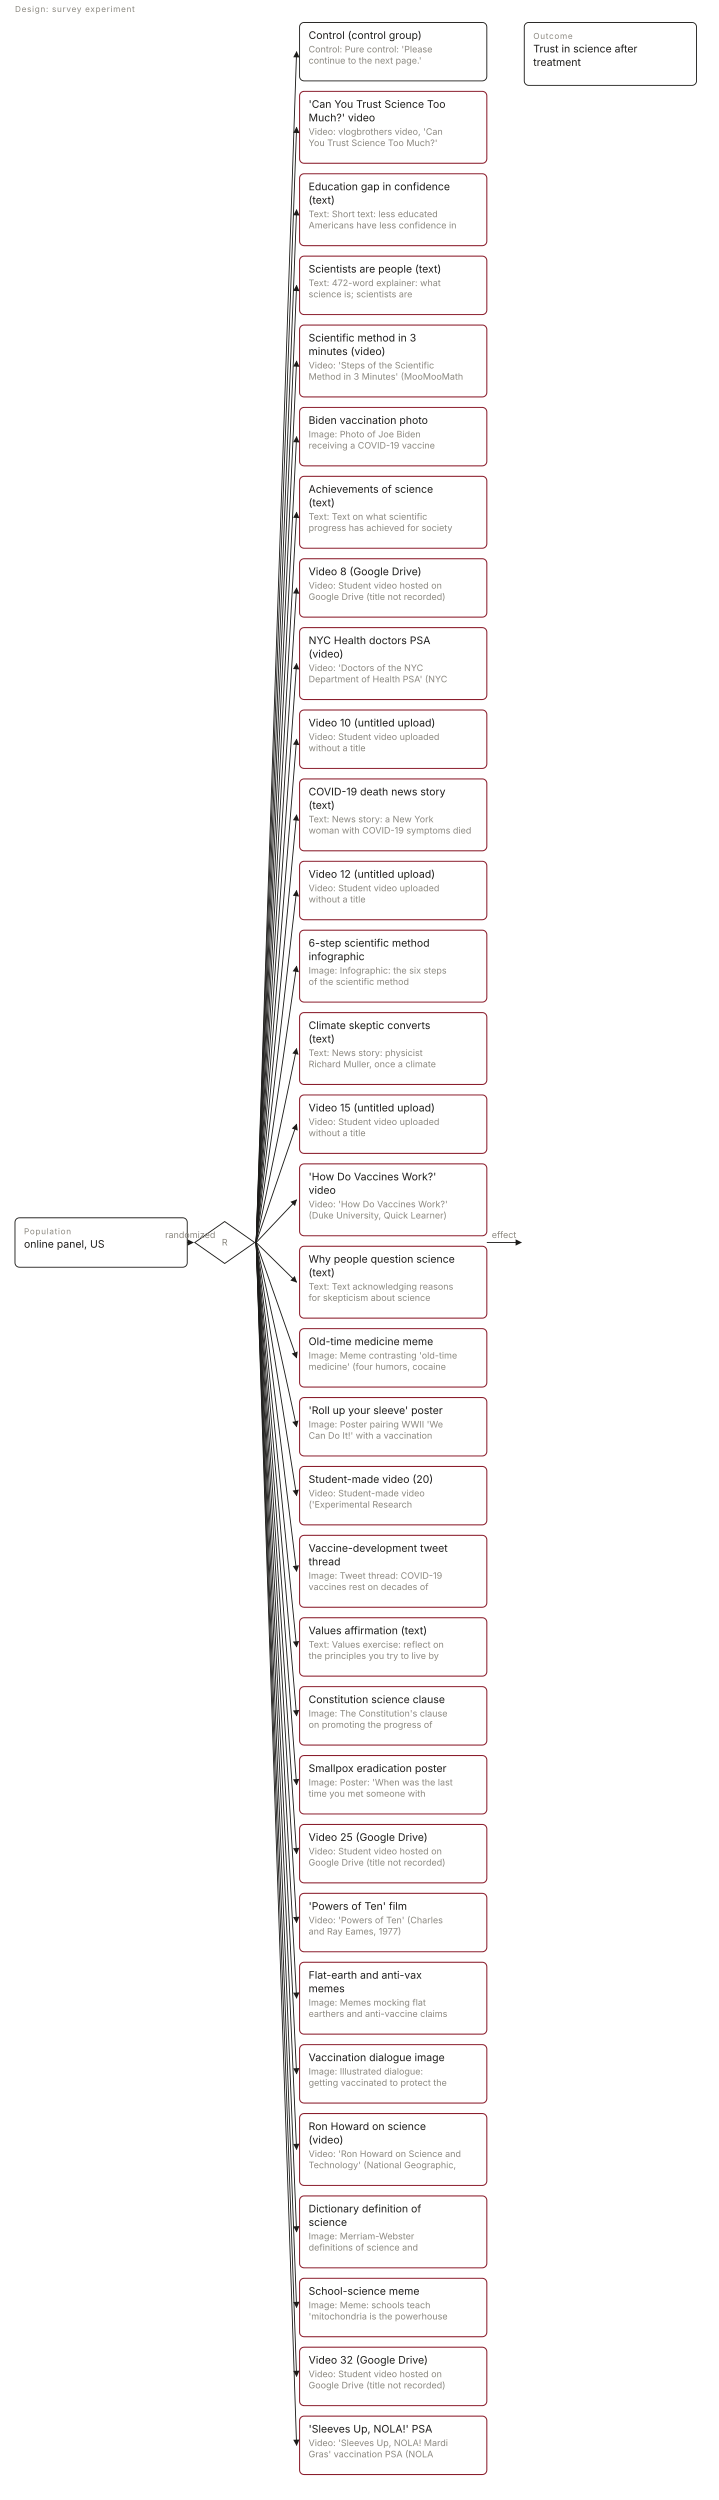
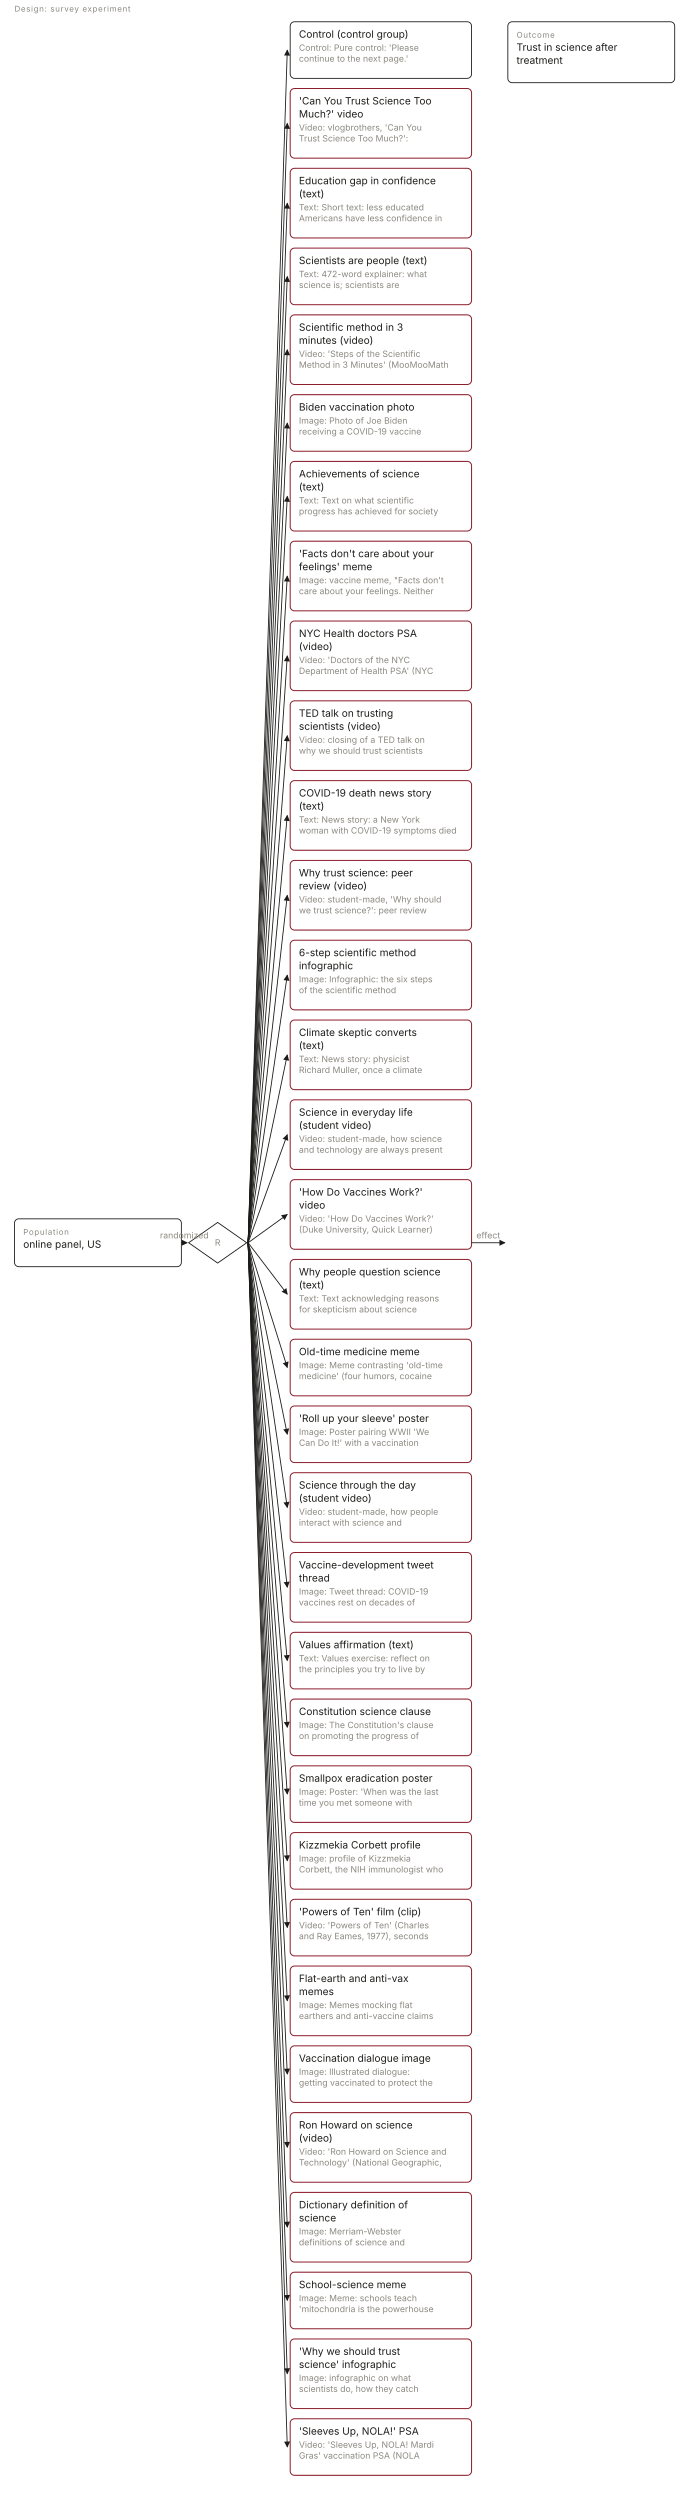
- <svg xmlns="http://www.w3.org/2000/svg" viewBox="0 0 960 3338" width="100%" role="img" aria-labelledby="fd-title fd-desc">
+ <svg xmlns="http://www.w3.org/2000/svg" viewBox="0 0 960 3446" width="100%" role="img" aria-labelledby="fd-title fd-desc">
  <style>
:root{--fd-ink:#1c1b19;--fd-muted:#8a877f;--fd-rule:#d9d5cc;--fd-accent:#8b1e2d;--fd-bg:#ffffff}
@media (prefers-color-scheme: dark){:root{--fd-ink:#ecebe6;--fd-muted:#b4b1a9;--fd-rule:#4a4a52;--fd-accent:#e08a96;--fd-bg:#1d1d23}}
.box{fill:var(--fd-bg,#fff);stroke:var(--fd-ink,#1c1b19);stroke-width:1.2}
.arm{fill:var(--fd-bg,#fff);stroke:var(--fd-accent,#8b1e2d);stroke-width:1.4}
.soft{fill:var(--fd-bg,#fff);stroke:var(--fd-rule,#d9d5cc);stroke-width:1.2}
text{font-family:Inter,Helvetica,Arial,sans-serif;fill:var(--fd-ink,#1c1b19);font-size:14px}
.cap{font-size:12px;fill:var(--fd-muted,#8a877f)}
.kicker{font-size:11px;letter-spacing:.08em;fill:var(--fd-muted,#8a877f);text-transform:uppercase}
.edge{stroke:var(--fd-ink,#1c1b19);stroke-width:1.2;fill:none;marker-end:url(#fd-arrow)}
.assoc{stroke-dasharray:5 4}
#fd-arrow path{fill:var(--fd-ink,#1c1b19)}
</style>
  <defs>
    <marker id="fd-arrow" viewBox="0 0 10 10" refX="9" refY="5" markerWidth="7" markerHeight="7" orient="auto-start-reverse">
      <path d="M0,0 L10,5 L0,10 z" />
    </marker>
  </defs>
  <text class="kicker" x="20" y="16">Design: survey experiment</text>
  <g>
-     <rect class="box" x="20" y="1626.0" width="230" height="66" rx="6" />
-     <text class="kicker" x="32" y="1648.0">Population</text>
-     <text x="32" y="1666.0">online panel, US</text>
-   </g>
-   <polygon class="box" points="300,1631.0 340,1659.0 300,1687.0 260,1659.0" />
-   <text class="cap" x="300" y="1663.0" text-anchor="middle">R</text>
-   <path class="edge" d="M250,1659.0 L258,1659.0" />
-   <text class="cap" x="254.0" y="1653.0" text-anchor="middle">randomized</text>
+     <rect class="box" x="20" y="1680.0" width="230" height="66" rx="6" />
+     <text class="kicker" x="32" y="1702.0">Population</text>
+     <text x="32" y="1720.0">online panel, US</text>
+   </g>
+   <polygon class="box" points="300,1685.0 340,1713.0 300,1741.0 260,1713.0" />
+   <text class="cap" x="300" y="1717.0" text-anchor="middle">R</text>
+   <path class="edge" d="M250,1713.0 L258,1713.0" />
+   <text class="cap" x="254.0" y="1707.0" text-anchor="middle">randomized</text>
  <g id="arm-A1" data-text="Control: Pure control: 'Please continue to the next page.'">
    <rect class="box" x="400" y="30" width="250" height="78" rx="6" />
    <text x="412" y="52">Control (control group)</text>
    <text class="cap" x="412" y="70">Control: Pure control: 'Please</text>
    <text class="cap" x="412" y="85">continue to the next page.'</text>
  </g>
-   <path class="edge" d="M342,1659.0 L396,69.0" />
-   <g id="arm-A2" data-text="Video: vlogbrothers video, 'Can You Trust Science Too Much?'">
+   <path class="edge" d="M342,1713.0 L396,69.0" />
+   <g id="arm-A2" data-text="Video: vlogbrothers, 'Can You Trust Science Too Much?': discusses the limits of science but concludes it is the best method we have">
    <rect class="arm" x="400" y="122" width="250" height="96" rx="6" />
    <text x="412" y="144">'Can You Trust Science Too</text>
    <text x="412" y="162">Much?' video</text>
-     <text class="cap" x="412" y="180">Video: vlogbrothers video, 'Can</text>
-     <text class="cap" x="412" y="195">You Trust Science Too Much?'</text>
-   </g>
-   <path class="edge" d="M342,1659.0 L396,170.0" />
+     <text class="cap" x="412" y="180">Video: vlogbrothers, 'Can You</text>
+     <text class="cap" x="412" y="195">Trust Science Too Much?':</text>
+   </g>
+   <path class="edge" d="M342,1713.0 L396,170.0" />
  <g id="arm-A3" data-text="Text: Short text: less educated Americans have less confidence in science (Pew Research Center)">
    <rect class="arm" x="400" y="232" width="250" height="96" rx="6" />
    <text x="412" y="254">Education gap in confidence</text>
    <text x="412" y="272">(text)</text>
    <text class="cap" x="412" y="290">Text: Short text: less educated</text>
    <text class="cap" x="412" y="305">Americans have less confidence in</text>
  </g>
-   <path class="edge" d="M342,1659.0 L396,280.0" />
+   <path class="edge" d="M342,1713.0 L396,280.0" />
  <g id="arm-A4" data-text="Text: 472-word explainer: what science is; scientists are fallible people who use observation and experiment">
    <rect class="arm" x="400" y="342" width="250" height="78" rx="6" />
    <text x="412" y="364">Scientists are people (text)</text>
    <text class="cap" x="412" y="382">Text: 472-word explainer: what</text>
    <text class="cap" x="412" y="397">science is; scientists are</text>
  </g>
-   <path class="edge" d="M342,1659.0 L396,381.0" />
+   <path class="edge" d="M342,1713.0 L396,381.0" />
  <g id="arm-A5" data-text="Video: 'Steps of the Scientific Method in 3 Minutes' (MooMooMath and Science)">
    <rect class="arm" x="400" y="434" width="250" height="96" rx="6" />
    <text x="412" y="456">Scientific method in 3</text>
    <text x="412" y="474">minutes (video)</text>
    <text class="cap" x="412" y="492">Video: 'Steps of the Scientific</text>
    <text class="cap" x="412" y="507">Method in 3 Minutes' (MooMooMath</text>
  </g>
-   <path class="edge" d="M342,1659.0 L396,482.0" />
+   <path class="edge" d="M342,1713.0 L396,482.0" />
  <g id="arm-A6" data-text="Image: Photo of Joe Biden receiving a COVID-19 vaccine">
    <rect class="arm" x="400" y="544" width="250" height="78" rx="6" />
    <text x="412" y="566">Biden vaccination photo</text>
    <text class="cap" x="412" y="584">Image: Photo of Joe Biden</text>
    <text class="cap" x="412" y="599">receiving a COVID-19 vaccine</text>
  </g>
-   <path class="edge" d="M342,1659.0 L396,583.0" />
+   <path class="edge" d="M342,1713.0 L396,583.0" />
  <g id="arm-A7" data-text="Text: Text on what scientific progress has achieved for society">
    <rect class="arm" x="400" y="636" width="250" height="96" rx="6" />
    <text x="412" y="658">Achievements of science</text>
    <text x="412" y="676">(text)</text>
    <text class="cap" x="412" y="694">Text: Text on what scientific</text>
    <text class="cap" x="412" y="709">progress has achieved for society</text>
  </g>
-   <path class="edge" d="M342,1659.0 L396,684.0" />
-   <g id="arm-A8" data-text="Video: Student video hosted on Google Drive (title not recorded)">
-     <rect class="arm" x="400" y="746" width="250" height="78" rx="6" />
-     <text x="412" y="768">Video 8 (Google Drive)</text>
-     <text class="cap" x="412" y="786">Video: Student video hosted on</text>
-     <text class="cap" x="412" y="801">Google Drive (title not recorded)</text>
-   </g>
-   <path class="edge" d="M342,1659.0 L396,785.0" />
+   <path class="edge" d="M342,1713.0 L396,684.0" />
+   <g id="arm-A8" data-text="Image: vaccine meme, &quot;Facts don't care about your feelings. Neither does death&quot; (50 million lives saved by vaccines)">
+     <rect class="arm" x="400" y="746" width="250" height="96" rx="6" />
+     <text x="412" y="768">'Facts don't care about your</text>
+     <text x="412" y="786">feelings' meme</text>
+     <text class="cap" x="412" y="804">Image: vaccine meme, "Facts don't</text>
+     <text class="cap" x="412" y="819">care about your feelings. Neither</text>
+   </g>
+   <path class="edge" d="M342,1713.0 L396,794.0" />
  <g id="arm-A9" data-text="Video: 'Doctors of the NYC Department of Health PSA' (NYC Health)">
-     <rect class="arm" x="400" y="838" width="250" height="96" rx="6" />
-     <text x="412" y="860">NYC Health doctors PSA</text>
-     <text x="412" y="878">(video)</text>
-     <text class="cap" x="412" y="896">Video: 'Doctors of the NYC</text>
-     <text class="cap" x="412" y="911">Department of Health PSA' (NYC</text>
-   </g>
-   <path class="edge" d="M342,1659.0 L396,886.0" />
-   <g id="arm-A10" data-text="Video: Student video uploaded without a title">
-     <rect class="arm" x="400" y="948" width="250" height="78" rx="6" />
-     <text x="412" y="970">Video 10 (untitled upload)</text>
-     <text class="cap" x="412" y="988">Video: Student video uploaded</text>
-     <text class="cap" x="412" y="1003">without a title</text>
-   </g>
-   <path class="edge" d="M342,1659.0 L396,987.0" />
+     <rect class="arm" x="400" y="856" width="250" height="96" rx="6" />
+     <text x="412" y="878">NYC Health doctors PSA</text>
+     <text x="412" y="896">(video)</text>
+     <text class="cap" x="412" y="914">Video: 'Doctors of the NYC</text>
+     <text class="cap" x="412" y="929">Department of Health PSA' (NYC</text>
+   </g>
+   <path class="edge" d="M342,1713.0 L396,904.0" />
+   <g id="arm-A10" data-text="Video: closing of a TED talk on why we should trust scientists (car-reliability analogy; matches Naomi Oreskes, 'Why we should trust scientists', 2014)">
+     <rect class="arm" x="400" y="966" width="250" height="96" rx="6" />
+     <text x="412" y="988">TED talk on trusting</text>
+     <text x="412" y="1006">scientists (video)</text>
+     <text class="cap" x="412" y="1024">Video: closing of a TED talk on</text>
+     <text class="cap" x="412" y="1039">why we should trust scientists</text>
+   </g>
+   <path class="edge" d="M342,1713.0 L396,1014.0" />
  <g id="arm-A11" data-text="Text: News story: a New York woman with COVID-19 symptoms died after an untested drug cocktail">
-     <rect class="arm" x="400" y="1040" width="250" height="96" rx="6" />
-     <text x="412" y="1062">COVID-19 death news story</text>
-     <text x="412" y="1080">(text)</text>
-     <text class="cap" x="412" y="1098">Text: News story: a New York</text>
-     <text class="cap" x="412" y="1113">woman with COVID-19 symptoms died</text>
-   </g>
-   <path class="edge" d="M342,1659.0 L396,1088.0" />
-   <g id="arm-A12" data-text="Video: Student video uploaded without a title">
-     <rect class="arm" x="400" y="1150" width="250" height="78" rx="6" />
-     <text x="412" y="1172">Video 12 (untitled upload)</text>
-     <text class="cap" x="412" y="1190">Video: Student video uploaded</text>
-     <text class="cap" x="412" y="1205">without a title</text>
-   </g>
-   <path class="edge" d="M342,1659.0 L396,1189.0" />
+     <rect class="arm" x="400" y="1076" width="250" height="96" rx="6" />
+     <text x="412" y="1098">COVID-19 death news story</text>
+     <text x="412" y="1116">(text)</text>
+     <text class="cap" x="412" y="1134">Text: News story: a New York</text>
+     <text class="cap" x="412" y="1149">woman with COVID-19 symptoms died</text>
+   </g>
+   <path class="edge" d="M342,1713.0 L396,1124.0" />
+   <g id="arm-A12" data-text="Video: student-made, 'Why should we trust science?': peer review and expert credentials, over a PubMed screen recording">
+     <rect class="arm" x="400" y="1186" width="250" height="96" rx="6" />
+     <text x="412" y="1208">Why trust science: peer</text>
+     <text x="412" y="1226">review (video)</text>
+     <text class="cap" x="412" y="1244">Video: student-made, 'Why should</text>
+     <text class="cap" x="412" y="1259">we trust science?': peer review</text>
+   </g>
+   <path class="edge" d="M342,1713.0 L396,1234.0" />
  <g id="arm-A13" data-text="Image: Infographic: the six steps of the scientific method">
-     <rect class="arm" x="400" y="1242" width="250" height="96" rx="6" />
-     <text x="412" y="1264">6-step scientific method</text>
-     <text x="412" y="1282">infographic</text>
-     <text class="cap" x="412" y="1300">Image: Infographic: the six steps</text>
-     <text class="cap" x="412" y="1315">of the scientific method</text>
-   </g>
-   <path class="edge" d="M342,1659.0 L396,1290.0" />
+     <rect class="arm" x="400" y="1296" width="250" height="96" rx="6" />
+     <text x="412" y="1318">6-step scientific method</text>
+     <text x="412" y="1336">infographic</text>
+     <text class="cap" x="412" y="1354">Image: Infographic: the six steps</text>
+     <text class="cap" x="412" y="1369">of the scientific method</text>
+   </g>
+   <path class="edge" d="M342,1713.0 L396,1344.0" />
  <g id="arm-A14" data-text="Text: News story: physicist Richard Muller, once a climate skeptic, concludes humans cause global warming">
-     <rect class="arm" x="400" y="1352" width="250" height="96" rx="6" />
-     <text x="412" y="1374">Climate skeptic converts</text>
-     <text x="412" y="1392">(text)</text>
-     <text class="cap" x="412" y="1410">Text: News story: physicist</text>
-     <text class="cap" x="412" y="1425">Richard Muller, once a climate</text>
-   </g>
-   <path class="edge" d="M342,1659.0 L396,1400.0" />
-   <g id="arm-A15" data-text="Video: Student video uploaded without a title">
-     <rect class="arm" x="400" y="1462" width="250" height="78" rx="6" />
-     <text x="412" y="1484">Video 15 (untitled upload)</text>
-     <text class="cap" x="412" y="1502">Video: Student video uploaded</text>
-     <text class="cap" x="412" y="1517">without a title</text>
-   </g>
-   <path class="edge" d="M342,1659.0 L396,1501.0" />
+     <rect class="arm" x="400" y="1406" width="250" height="96" rx="6" />
+     <text x="412" y="1428">Climate skeptic converts</text>
+     <text x="412" y="1446">(text)</text>
+     <text class="cap" x="412" y="1464">Text: News story: physicist</text>
+     <text class="cap" x="412" y="1479">Richard Muller, once a climate</text>
+   </g>
+   <path class="edge" d="M342,1713.0 L396,1454.0" />
+   <g id="arm-A15" data-text="Video: student-made, how science and technology are always present in our lives (29 s)">
+     <rect class="arm" x="400" y="1516" width="250" height="96" rx="6" />
+     <text x="412" y="1538">Science in everyday life</text>
+     <text x="412" y="1556">(student video)</text>
+     <text class="cap" x="412" y="1574">Video: student-made, how science</text>
+     <text class="cap" x="412" y="1589">and technology are always present</text>
+   </g>
+   <path class="edge" d="M342,1713.0 L396,1564.0" />
  <g id="arm-A16" data-text="Video: 'How Do Vaccines Work?' (Duke University, Quick Learner)">
-     <rect class="arm" x="400" y="1554" width="250" height="96" rx="6" />
-     <text x="412" y="1576">'How Do Vaccines Work?'</text>
-     <text x="412" y="1594">video</text>
-     <text class="cap" x="412" y="1612">Video: 'How Do Vaccines Work?'</text>
-     <text class="cap" x="412" y="1627">(Duke University, Quick Learner)</text>
-   </g>
-   <path class="edge" d="M342,1659.0 L396,1602.0" />
+     <rect class="arm" x="400" y="1626" width="250" height="96" rx="6" />
+     <text x="412" y="1648">'How Do Vaccines Work?'</text>
+     <text x="412" y="1666">video</text>
+     <text class="cap" x="412" y="1684">Video: 'How Do Vaccines Work?'</text>
+     <text class="cap" x="412" y="1699">(Duke University, Quick Learner)</text>
+   </g>
+   <path class="edge" d="M342,1713.0 L396,1674.0" />
  <g id="arm-A17" data-text="Text: Text acknowledging reasons for skepticism about science during COVID-19">
-     <rect class="arm" x="400" y="1664" width="250" height="96" rx="6" />
-     <text x="412" y="1686">Why people question science</text>
-     <text x="412" y="1704">(text)</text>
-     <text class="cap" x="412" y="1722">Text: Text acknowledging reasons</text>
-     <text class="cap" x="412" y="1737">for skepticism about science</text>
-   </g>
-   <path class="edge" d="M342,1659.0 L396,1712.0" />
+     <rect class="arm" x="400" y="1736" width="250" height="96" rx="6" />
+     <text x="412" y="1758">Why people question science</text>
+     <text x="412" y="1776">(text)</text>
+     <text class="cap" x="412" y="1794">Text: Text acknowledging reasons</text>
+     <text class="cap" x="412" y="1809">for skepticism about science</text>
+   </g>
+   <path class="edge" d="M342,1713.0 L396,1784.0" />
  <g id="arm-A18" data-text="Image: Meme contrasting 'old-time medicine' (four humors, cocaine drops) with modern medicine">
-     <rect class="arm" x="400" y="1774" width="250" height="78" rx="6" />
-     <text x="412" y="1796">Old-time medicine meme</text>
-     <text class="cap" x="412" y="1814">Image: Meme contrasting 'old-time</text>
-     <text class="cap" x="412" y="1829">medicine' (four humors, cocaine</text>
-   </g>
-   <path class="edge" d="M342,1659.0 L396,1813.0" />
+     <rect class="arm" x="400" y="1846" width="250" height="78" rx="6" />
+     <text x="412" y="1868">Old-time medicine meme</text>
+     <text class="cap" x="412" y="1886">Image: Meme contrasting 'old-time</text>
+     <text class="cap" x="412" y="1901">medicine' (four humors, cocaine</text>
+   </g>
+   <path class="edge" d="M342,1713.0 L396,1885.0" />
  <g id="arm-A19" data-text="Image: Poster pairing WWII 'We Can Do It!' with a vaccination appeal: 'Trust the science'">
-     <rect class="arm" x="400" y="1866" width="250" height="78" rx="6" />
-     <text x="412" y="1888">'Roll up your sleeve' poster</text>
-     <text class="cap" x="412" y="1906">Image: Poster pairing WWII 'We</text>
-     <text class="cap" x="412" y="1921">Can Do It!' with a vaccination</text>
-   </g>
-   <path class="edge" d="M342,1659.0 L396,1905.0" />
-   <g id="arm-A20" data-text="Video: Student-made video ('Experimental Research Intervention')">
-     <rect class="arm" x="400" y="1958" width="250" height="78" rx="6" />
-     <text x="412" y="1980">Student-made video (20)</text>
-     <text class="cap" x="412" y="1998">Video: Student-made video</text>
-     <text class="cap" x="412" y="2013">('Experimental Research</text>
-   </g>
-   <path class="edge" d="M342,1659.0 L396,1997.0" />
+     <rect class="arm" x="400" y="1938" width="250" height="78" rx="6" />
+     <text x="412" y="1960">'Roll up your sleeve' poster</text>
+     <text class="cap" x="412" y="1978">Image: Poster pairing WWII 'We</text>
+     <text class="cap" x="412" y="1993">Can Do It!' with a vaccination</text>
+   </g>
+   <path class="edge" d="M342,1713.0 L396,1977.0" />
+   <g id="arm-A20" data-text="Video: student-made, how people interact with science and technology over the course of their days">
+     <rect class="arm" x="400" y="2030" width="250" height="96" rx="6" />
+     <text x="412" y="2052">Science through the day</text>
+     <text x="412" y="2070">(student video)</text>
+     <text class="cap" x="412" y="2088">Video: student-made, how people</text>
+     <text class="cap" x="412" y="2103">interact with science and</text>
+   </g>
+   <path class="edge" d="M342,1713.0 L396,2078.0" />
  <g id="arm-A21" data-text="Image: Tweet thread: COVID-19 vaccines rest on decades of science and standard trials">
-     <rect class="arm" x="400" y="2050" width="250" height="96" rx="6" />
-     <text x="412" y="2072">Vaccine-development tweet</text>
-     <text x="412" y="2090">thread</text>
-     <text class="cap" x="412" y="2108">Image: Tweet thread: COVID-19</text>
-     <text class="cap" x="412" y="2123">vaccines rest on decades of</text>
-   </g>
-   <path class="edge" d="M342,1659.0 L396,2098.0" />
+     <rect class="arm" x="400" y="2140" width="250" height="96" rx="6" />
+     <text x="412" y="2162">Vaccine-development tweet</text>
+     <text x="412" y="2180">thread</text>
+     <text class="cap" x="412" y="2198">Image: Tweet thread: COVID-19</text>
+     <text class="cap" x="412" y="2213">vaccines rest on decades of</text>
+   </g>
+   <path class="edge" d="M342,1713.0 L396,2188.0" />
  <g id="arm-A22" data-text="Text: Values exercise: reflect on the principles you try to live by">
-     <rect class="arm" x="400" y="2160" width="250" height="78" rx="6" />
-     <text x="412" y="2182">Values affirmation (text)</text>
-     <text class="cap" x="412" y="2200">Text: Values exercise: reflect on</text>
-     <text class="cap" x="412" y="2215">the principles you try to live by</text>
-   </g>
-   <path class="edge" d="M342,1659.0 L396,2199.0" />
+     <rect class="arm" x="400" y="2250" width="250" height="78" rx="6" />
+     <text x="412" y="2272">Values affirmation (text)</text>
+     <text class="cap" x="412" y="2290">Text: Values exercise: reflect on</text>
+     <text class="cap" x="412" y="2305">the principles you try to live by</text>
+   </g>
+   <path class="edge" d="M342,1713.0 L396,2289.0" />
  <g id="arm-A23" data-text="Image: The Constitution's clause on promoting the progress of science (Art. I, Sec. 8)">
-     <rect class="arm" x="400" y="2252" width="250" height="78" rx="6" />
-     <text x="412" y="2274">Constitution science clause</text>
-     <text class="cap" x="412" y="2292">Image: The Constitution's clause</text>
-     <text class="cap" x="412" y="2307">on promoting the progress of</text>
-   </g>
-   <path class="edge" d="M342,1659.0 L396,2291.0" />
+     <rect class="arm" x="400" y="2342" width="250" height="78" rx="6" />
+     <text x="412" y="2364">Constitution science clause</text>
+     <text class="cap" x="412" y="2382">Image: The Constitution's clause</text>
+     <text class="cap" x="412" y="2397">on promoting the progress of</text>
+   </g>
+   <path class="edge" d="M342,1713.0 L396,2381.0" />
  <g id="arm-A24" data-text="Image: Poster: 'When was the last time you met someone with smallpox? Science changes lives'">
-     <rect class="arm" x="400" y="2344" width="250" height="78" rx="6" />
-     <text x="412" y="2366">Smallpox eradication poster</text>
-     <text class="cap" x="412" y="2384">Image: Poster: 'When was the last</text>
-     <text class="cap" x="412" y="2399">time you met someone with</text>
-   </g>
-   <path class="edge" d="M342,1659.0 L396,2383.0" />
-   <g id="arm-A25" data-text="Video: Student video hosted on Google Drive (title not recorded)">
-     <rect class="arm" x="400" y="2436" width="250" height="78" rx="6" />
-     <text x="412" y="2458">Video 25 (Google Drive)</text>
-     <text class="cap" x="412" y="2476">Video: Student video hosted on</text>
-     <text class="cap" x="412" y="2491">Google Drive (title not recorded)</text>
-   </g>
-   <path class="edge" d="M342,1659.0 L396,2475.0" />
-   <g id="arm-A26" data-text="Video: 'Powers of Ten' (Charles and Ray Eames, 1977)">
-     <rect class="arm" x="400" y="2528" width="250" height="78" rx="6" />
-     <text x="412" y="2550">'Powers of Ten' film</text>
-     <text class="cap" x="412" y="2568">Video: 'Powers of Ten' (Charles</text>
-     <text class="cap" x="412" y="2583">and Ray Eames, 1977)</text>
-   </g>
-   <path class="edge" d="M342,1659.0 L396,2567.0" />
+     <rect class="arm" x="400" y="2434" width="250" height="78" rx="6" />
+     <text x="412" y="2456">Smallpox eradication poster</text>
+     <text class="cap" x="412" y="2474">Image: Poster: 'When was the last</text>
+     <text class="cap" x="412" y="2489">time you met someone with</text>
+   </g>
+   <path class="edge" d="M342,1713.0 L396,2473.0" />
+   <g id="arm-A25" data-text="Image: profile of Kizzmekia Corbett, the NIH immunologist who helped develop the Moderna COVID-19 vaccine, with vaccine tips">
+     <rect class="arm" x="400" y="2526" width="250" height="78" rx="6" />
+     <text x="412" y="2548">Kizzmekia Corbett profile</text>
+     <text class="cap" x="412" y="2566">Image: profile of Kizzmekia</text>
+     <text class="cap" x="412" y="2581">Corbett, the NIH immunologist who</text>
+   </g>
+   <path class="edge" d="M342,1713.0 L396,2565.0" />
+   <g id="arm-A26" data-text="Video: 'Powers of Ten' (Charles and Ray Eames, 1977), seconds 10-120: zooms out from a picnic to the scale of the universe">
+     <rect class="arm" x="400" y="2618" width="250" height="78" rx="6" />
+     <text x="412" y="2640">'Powers of Ten' film (clip)</text>
+     <text class="cap" x="412" y="2658">Video: 'Powers of Ten' (Charles</text>
+     <text class="cap" x="412" y="2673">and Ray Eames, 1977), seconds</text>
+   </g>
+   <path class="edge" d="M342,1713.0 L396,2657.0" />
  <g id="arm-A27" data-text="Image: Memes mocking flat earthers and anti-vaccine claims">
-     <rect class="arm" x="400" y="2620" width="250" height="96" rx="6" />
-     <text x="412" y="2642">Flat-earth and anti-vax</text>
-     <text x="412" y="2660">memes</text>
-     <text class="cap" x="412" y="2678">Image: Memes mocking flat</text>
-     <text class="cap" x="412" y="2693">earthers and anti-vaccine claims</text>
-   </g>
-   <path class="edge" d="M342,1659.0 L396,2668.0" />
+     <rect class="arm" x="400" y="2710" width="250" height="96" rx="6" />
+     <text x="412" y="2732">Flat-earth and anti-vax</text>
+     <text x="412" y="2750">memes</text>
+     <text class="cap" x="412" y="2768">Image: Memes mocking flat</text>
+     <text class="cap" x="412" y="2783">earthers and anti-vaccine claims</text>
+   </g>
+   <path class="edge" d="M342,1713.0 L396,2758.0" />
  <g id="arm-A28" data-text="Image: Illustrated dialogue: getting vaccinated to protect the relationships you value">
-     <rect class="arm" x="400" y="2730" width="250" height="78" rx="6" />
-     <text x="412" y="2752">Vaccination dialogue image</text>
-     <text class="cap" x="412" y="2770">Image: Illustrated dialogue:</text>
-     <text class="cap" x="412" y="2785">getting vaccinated to protect the</text>
-   </g>
-   <path class="edge" d="M342,1659.0 L396,2769.0" />
+     <rect class="arm" x="400" y="2820" width="250" height="78" rx="6" />
+     <text x="412" y="2842">Vaccination dialogue image</text>
+     <text class="cap" x="412" y="2860">Image: Illustrated dialogue:</text>
+     <text class="cap" x="412" y="2875">getting vaccinated to protect the</text>
+   </g>
+   <path class="edge" d="M342,1713.0 L396,2859.0" />
  <g id="arm-A29" data-text="Video: 'Ron Howard on Science and Technology' (National Geographic, Breakthrough)">
-     <rect class="arm" x="400" y="2822" width="250" height="96" rx="6" />
-     <text x="412" y="2844">Ron Howard on science</text>
-     <text x="412" y="2862">(video)</text>
-     <text class="cap" x="412" y="2880">Video: 'Ron Howard on Science and</text>
-     <text class="cap" x="412" y="2895">Technology' (National Geographic,</text>
-   </g>
-   <path class="edge" d="M342,1659.0 L396,2870.0" />
+     <rect class="arm" x="400" y="2912" width="250" height="96" rx="6" />
+     <text x="412" y="2934">Ron Howard on science</text>
+     <text x="412" y="2952">(video)</text>
+     <text class="cap" x="412" y="2970">Video: 'Ron Howard on Science and</text>
+     <text class="cap" x="412" y="2985">Technology' (National Geographic,</text>
+   </g>
+   <path class="edge" d="M342,1713.0 L396,2960.0" />
  <g id="arm-A30" data-text="Image: Merriam-Webster definitions of science and scientist">
-     <rect class="arm" x="400" y="2932" width="250" height="96" rx="6" />
-     <text x="412" y="2954">Dictionary definition of</text>
-     <text x="412" y="2972">science</text>
-     <text class="cap" x="412" y="2990">Image: Merriam-Webster</text>
-     <text class="cap" x="412" y="3005">definitions of science and</text>
-   </g>
-   <path class="edge" d="M342,1659.0 L396,2980.0" />
+     <rect class="arm" x="400" y="3022" width="250" height="96" rx="6" />
+     <text x="412" y="3044">Dictionary definition of</text>
+     <text x="412" y="3062">science</text>
+     <text class="cap" x="412" y="3080">Image: Merriam-Webster</text>
+     <text class="cap" x="412" y="3095">definitions of science and</text>
+   </g>
+   <path class="edge" d="M342,1713.0 L396,3070.0" />
  <g id="arm-A31" data-text="Image: Meme: schools teach 'mitochondria is the powerhouse of the cell'">
-     <rect class="arm" x="400" y="3042" width="250" height="78" rx="6" />
-     <text x="412" y="3064">School-science meme</text>
-     <text class="cap" x="412" y="3082">Image: Meme: schools teach</text>
-     <text class="cap" x="412" y="3097">'mitochondria is the powerhouse</text>
-   </g>
-   <path class="edge" d="M342,1659.0 L396,3081.0" />
-   <g id="arm-A32" data-text="Video: Student video hosted on Google Drive (title not recorded)">
-     <rect class="arm" x="400" y="3134" width="250" height="78" rx="6" />
-     <text x="412" y="3156">Video 32 (Google Drive)</text>
-     <text class="cap" x="412" y="3174">Video: Student video hosted on</text>
-     <text class="cap" x="412" y="3189">Google Drive (title not recorded)</text>
-   </g>
-   <path class="edge" d="M342,1659.0 L396,3173.0" />
+     <rect class="arm" x="400" y="3132" width="250" height="78" rx="6" />
+     <text x="412" y="3154">School-science meme</text>
+     <text class="cap" x="412" y="3172">Image: Meme: schools teach</text>
+     <text class="cap" x="412" y="3187">'mitochondria is the powerhouse</text>
+   </g>
+   <path class="edge" d="M342,1713.0 L396,3171.0" />
+   <g id="arm-A32" data-text="Image: infographic on what scientists do, how they catch mistakes, and discoveries that changed the world">
+     <rect class="arm" x="400" y="3224" width="250" height="96" rx="6" />
+     <text x="412" y="3246">'Why we should trust</text>
+     <text x="412" y="3264">science' infographic</text>
+     <text class="cap" x="412" y="3282">Image: infographic on what</text>
+     <text class="cap" x="412" y="3297">scientists do, how they catch</text>
+   </g>
+   <path class="edge" d="M342,1713.0 L396,3272.0" />
  <g id="arm-A33" data-text="Video: 'Sleeves Up, NOLA! Mardi Gras' vaccination PSA (NOLA Ready)">
-     <rect class="arm" x="400" y="3226" width="250" height="78" rx="6" />
-     <text x="412" y="3248">'Sleeves Up, NOLA!' PSA</text>
-     <text class="cap" x="412" y="3266">Video: 'Sleeves Up, NOLA! Mardi</text>
-     <text class="cap" x="412" y="3281">Gras' vaccination PSA (NOLA</text>
-   </g>
-   <path class="edge" d="M342,1659.0 L396,3265.0" />
+     <rect class="arm" x="400" y="3334" width="250" height="78" rx="6" />
+     <text x="412" y="3356">'Sleeves Up, NOLA!' PSA</text>
+     <text class="cap" x="412" y="3374">Video: 'Sleeves Up, NOLA! Mardi</text>
+     <text class="cap" x="412" y="3389">Gras' vaccination PSA (NOLA</text>
+   </g>
+   <path class="edge" d="M342,1713.0 L396,3373.0" />
  <g>
    <rect class="box" x="700" y="30" width="230" height="84" rx="6" />
    <text class="kicker" x="712" y="52">Outcome</text>
    <text x="712" y="70">Trust in science after</text>
    <text x="712" y="88">treatment</text>
  </g>
-   <path class="edge" d="M650,1659.0 L696,1659.0" />
-   <text class="cap" x="673.0" y="1653.0" text-anchor="middle">effect</text>
+   <path class="edge" d="M650,1713.0 L696,1713.0" />
+   <text class="cap" x="673.0" y="1707.0" text-anchor="middle">effect</text>
</svg>
